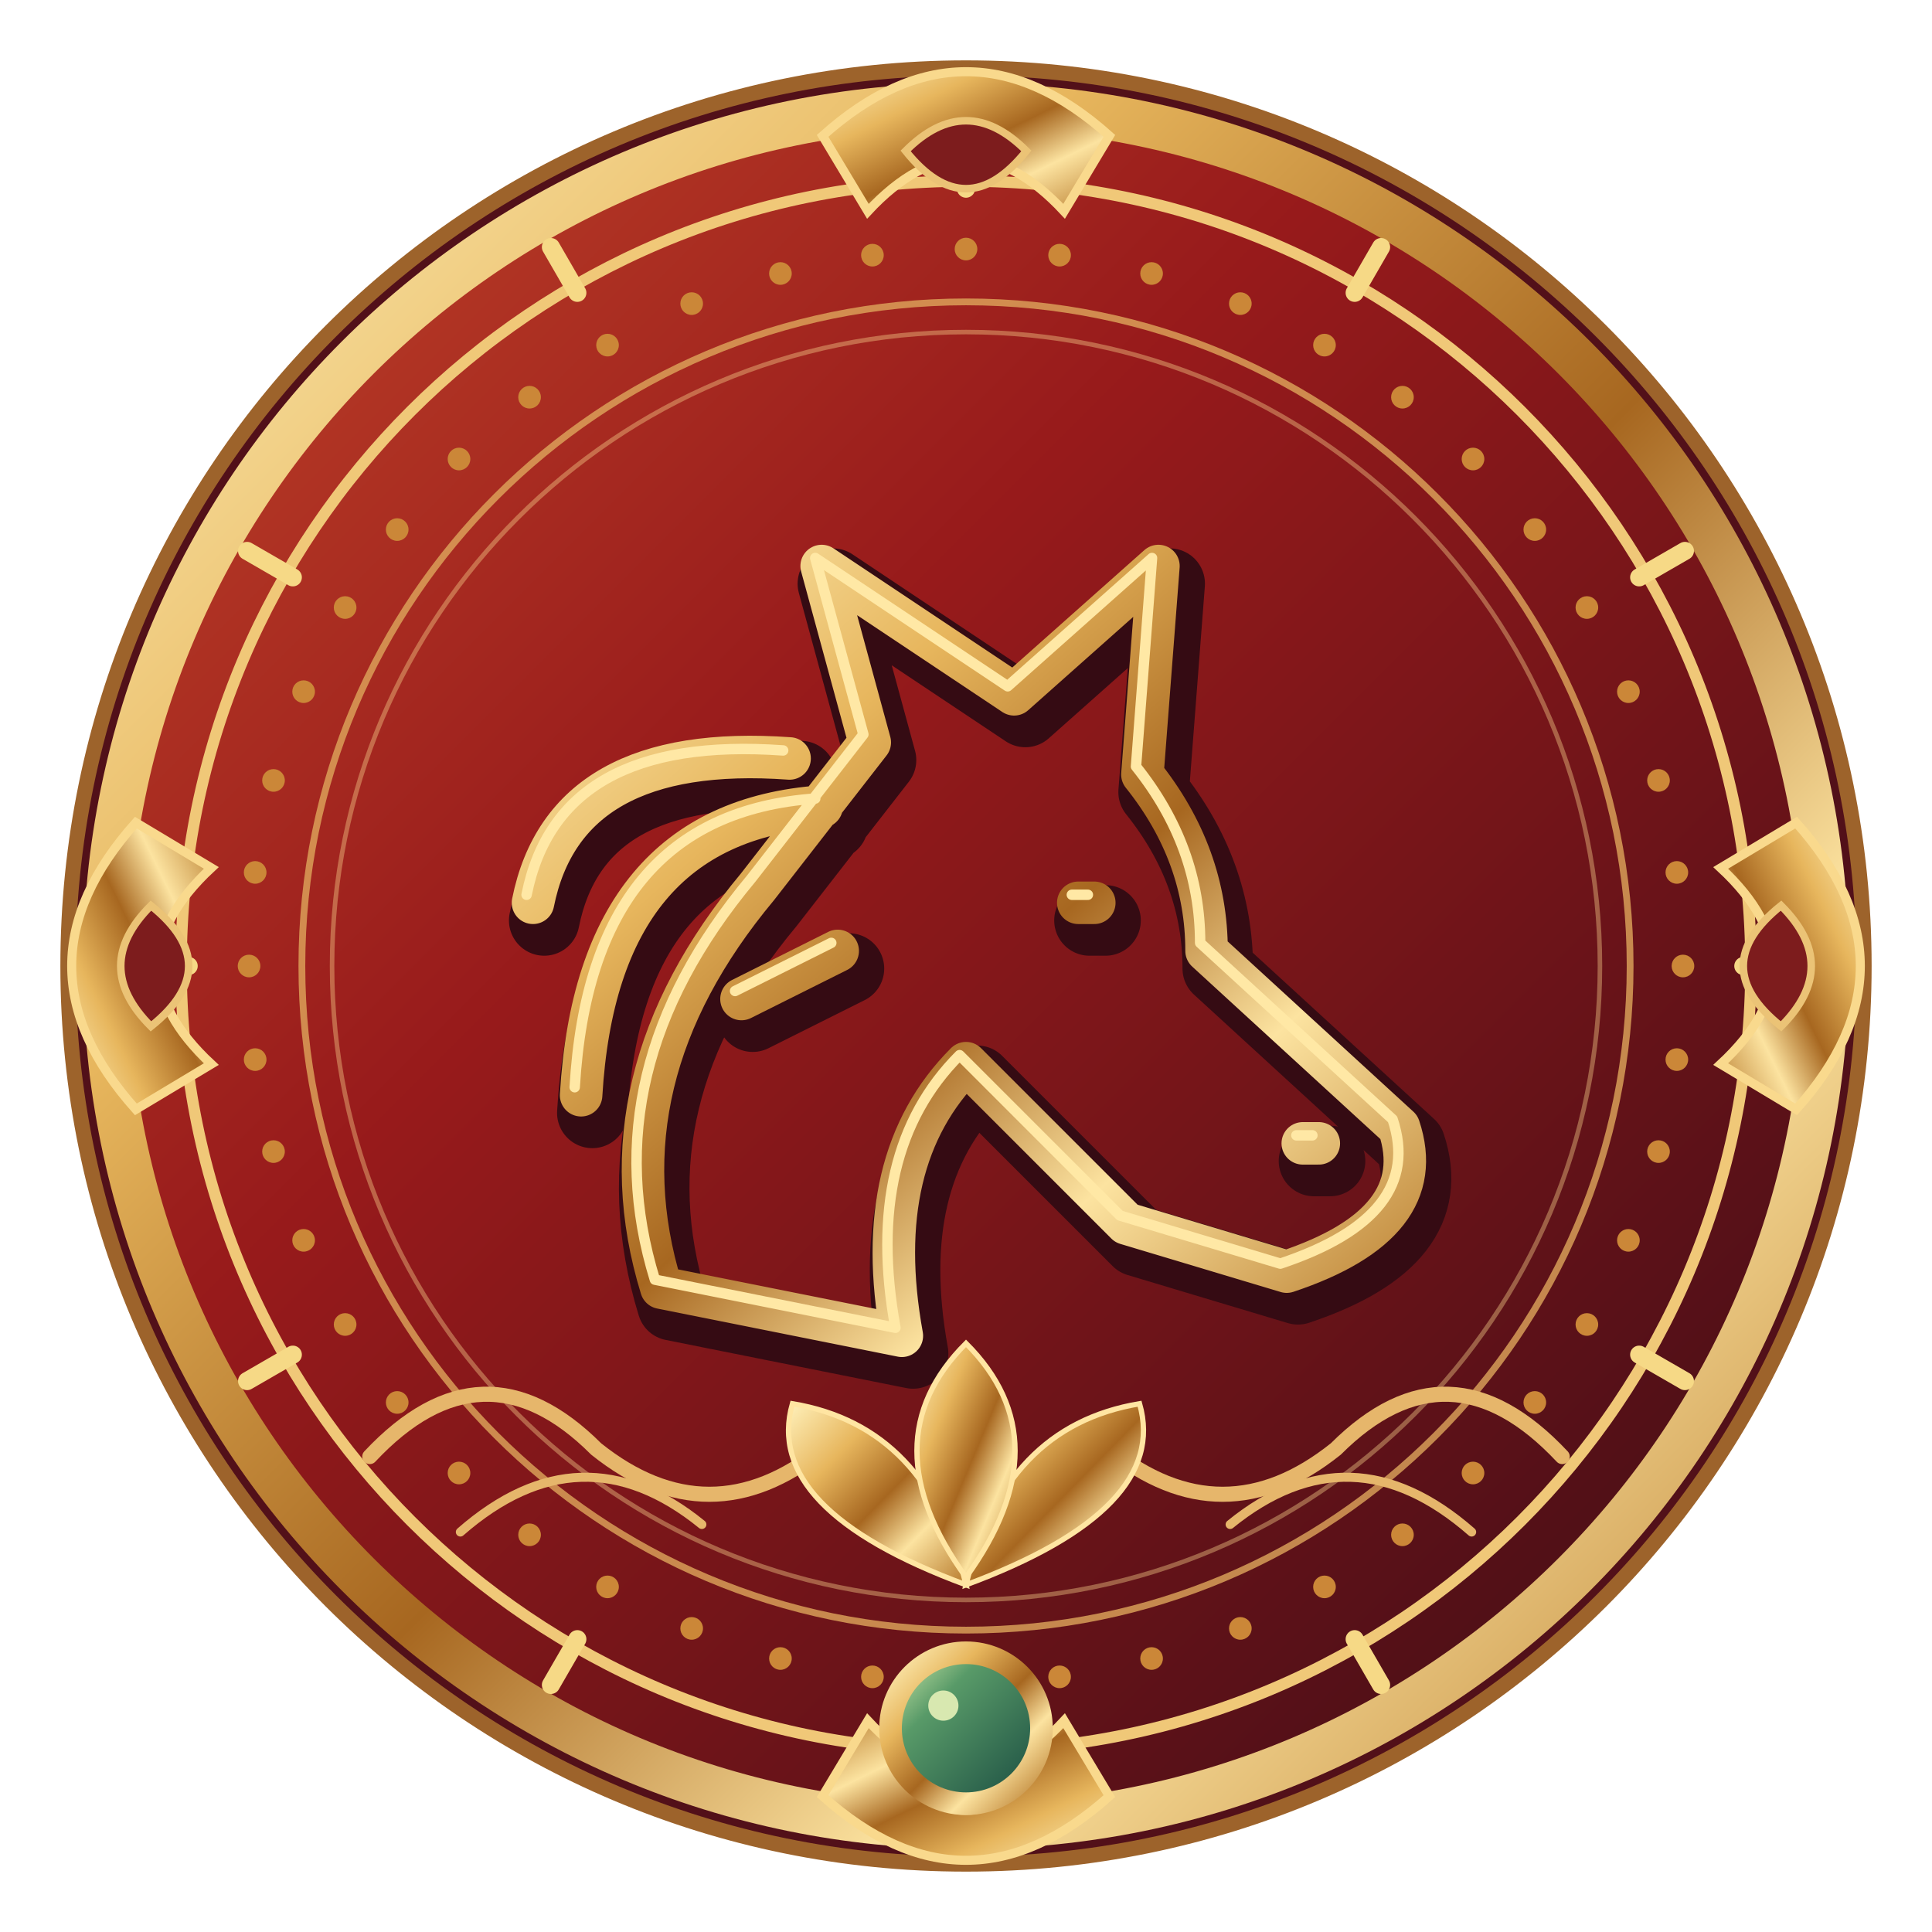
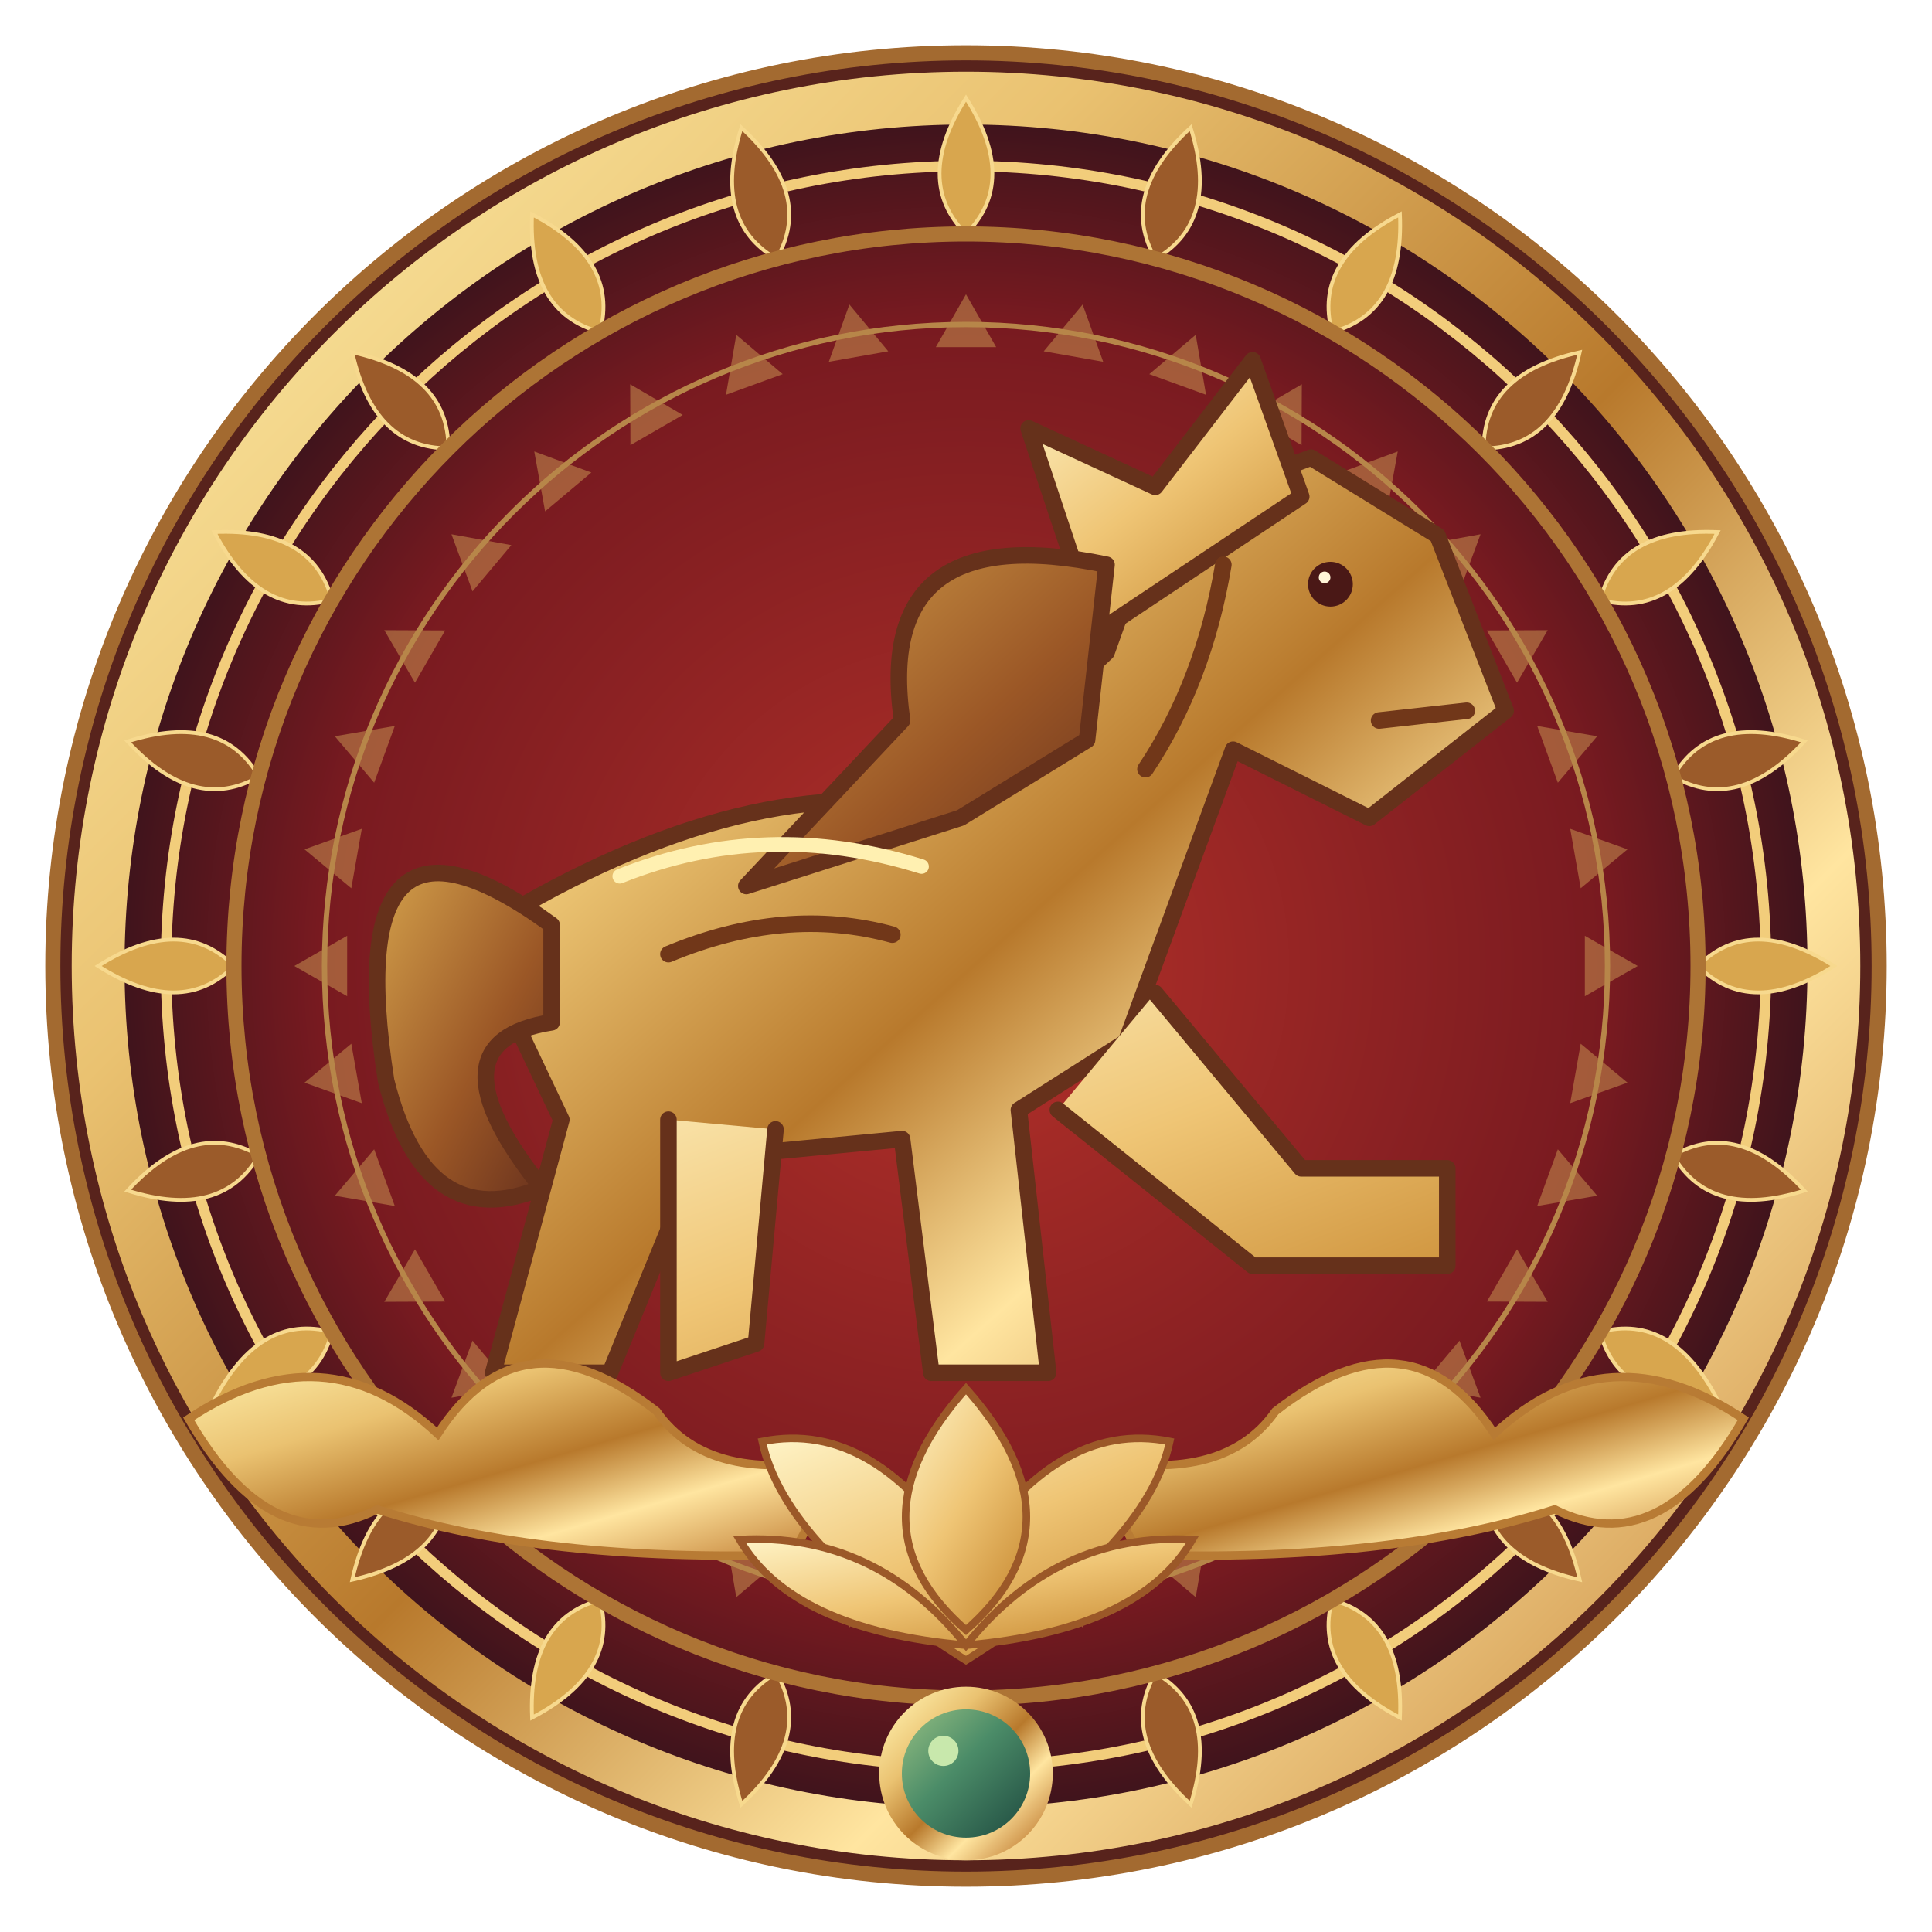
- <svg xmlns="http://www.w3.org/2000/svg" width="256" height="256" viewBox="0 0 256 256">
+ <svg xmlns="http://www.w3.org/2000/svg" viewBox="0 0 256 256" width="256" height="256">
  <defs>
-     <linearGradient id="red" x1="0" y1="0" x2="1" y2="1">
-       <stop offset="0" stop-color="#C3472A" />
-       <stop offset=".38" stop-color="#971A1B" />
-       <stop offset="1" stop-color="#390C16" />
+     <linearGradient id="gold" x1="0" y1="0" x2="1" y2="1">
+       <stop offset="0" stop-color="#FFF0AC" />
+       <stop offset=".28" stop-color="#EAC271" />
+       <stop offset=".52" stop-color="#B8792C" />
+       <stop offset=".72" stop-color="#FFE5A0" />
+       <stop offset="1" stop-color="#BD772C" />
    </linearGradient>
-     <linearGradient id="gold" x1="0" y1="0" x2="1" y2="1">
-       <stop offset="0" stop-color="#FFF1BB" />
-       <stop offset=".28" stop-color="#E7B65D" />
-       <stop offset=".53" stop-color="#A76720" />
-       <stop offset=".73" stop-color="#FCE3A0" />
-       <stop offset="1" stop-color="#B77A2B" />
+     <linearGradient id="light" x1="0" y1="0" x2=".8" y2="1">
+       <stop offset="0" stop-color="#FFF4C7" />
+       <stop offset=".52" stop-color="#EFC575" />
+       <stop offset="1" stop-color="#CA8D36" />
+     </linearGradient>
+     <linearGradient id="dark" x1="0" y1="0" x2="1" y2="1">
+       <stop offset="0" stop-color="#D3A04B" />
+       <stop offset=".58" stop-color="#9B5726" />
+       <stop offset="1" stop-color="#67301D" />
    </linearGradient>
    <linearGradient id="jade" x1="0" y1="0" x2="1" y2="1">
-       <stop offset="0" stop-color="#D9F0AE" />
-       <stop offset=".32" stop-color="#589A68" />
-       <stop offset="1" stop-color="#17483F" />
+       <stop offset="0" stop-color="#A4C987" />
+       <stop offset=".45" stop-color="#4B8C68" />
+       <stop offset="1" stop-color="#173F39" />
    </linearGradient>
+     <radialGradient id="lacquer">
+       <stop offset="0" stop-color="#B53129" />
+       <stop offset=".74" stop-color="#781A20" />
+       <stop offset="1" stop-color="#37131B" />
+     </radialGradient>
  </defs>
-   <circle cx="128" cy="128" r="119" fill="#521019" stroke="#9D632B" stroke-width="2" />
-   <circle cx="128" cy="128" r="114" fill="url(#red)" stroke="url(#gold)" stroke-width="6" />
-   <circle cx="128" cy="128" r="104" fill="none" stroke="#F0C878" stroke-width="1.5" />
-   <path d="M231.00 128.00 L238.00 128.00" stroke="#F6D986" stroke-width="2.4" stroke-linecap="round" />
-   <path d="M217.20 179.50 L223.26 183.00" stroke="#F6D986" stroke-width="2.4" stroke-linecap="round" />
-   <path d="M179.50 217.20 L183.00 223.26" stroke="#F6D986" stroke-width="2.4" stroke-linecap="round" />
-   <path d="M128.00 231.00 L128.00 238.00" stroke="#F6D986" stroke-width="2.4" stroke-linecap="round" />
-   <path d="M76.50 217.20 L73.00 223.26" stroke="#F6D986" stroke-width="2.4" stroke-linecap="round" />
-   <path d="M38.80 179.50 L32.74 183.00" stroke="#F6D986" stroke-width="2.4" stroke-linecap="round" />
-   <path d="M25.00 128.00 L18.00 128.00" stroke="#F6D986" stroke-width="2.4" stroke-linecap="round" />
-   <path d="M38.80 76.50 L32.74 73.00" stroke="#F6D986" stroke-width="2.4" stroke-linecap="round" />
-   <path d="M76.50 38.80 L73.00 32.74" stroke="#F6D986" stroke-width="2.4" stroke-linecap="round" />
-   <path d="M128.00 25.00 L128.00 18.00" stroke="#F6D986" stroke-width="2.4" stroke-linecap="round" />
-   <path d="M179.50 38.80 L183.00 32.74" stroke="#F6D986" stroke-width="2.4" stroke-linecap="round" />
-   <path d="M217.20 76.50 L223.26 73.00" stroke="#F6D986" stroke-width="2.4" stroke-linecap="round" />
-   <circle cx="223.00" cy="128.00" r="1.5" fill="#CB8738" />
-   <circle cx="222.19" cy="140.40" r="1.5" fill="#CB8738" />
-   <circle cx="219.76" cy="152.59" r="1.5" fill="#CB8738" />
-   <circle cx="215.77" cy="164.35" r="1.5" fill="#CB8738" />
-   <circle cx="210.27" cy="175.50" r="1.5" fill="#CB8738" />
-   <circle cx="203.37" cy="185.83" r="1.5" fill="#CB8738" />
-   <circle cx="195.18" cy="195.18" r="1.5" fill="#CB8738" />
-   <circle cx="185.83" cy="203.37" r="1.5" fill="#CB8738" />
-   <circle cx="175.50" cy="210.27" r="1.5" fill="#CB8738" />
-   <circle cx="164.35" cy="215.77" r="1.5" fill="#CB8738" />
-   <circle cx="152.59" cy="219.76" r="1.5" fill="#CB8738" />
-   <circle cx="140.40" cy="222.19" r="1.5" fill="#CB8738" />
-   <circle cx="128.00" cy="223.00" r="1.5" fill="#CB8738" />
-   <circle cx="115.60" cy="222.19" r="1.5" fill="#CB8738" />
-   <circle cx="103.41" cy="219.76" r="1.5" fill="#CB8738" />
-   <circle cx="91.65" cy="215.77" r="1.5" fill="#CB8738" />
-   <circle cx="80.50" cy="210.27" r="1.5" fill="#CB8738" />
-   <circle cx="70.17" cy="203.37" r="1.5" fill="#CB8738" />
-   <circle cx="60.82" cy="195.18" r="1.5" fill="#CB8738" />
-   <circle cx="52.63" cy="185.83" r="1.5" fill="#CB8738" />
-   <circle cx="45.73" cy="175.50" r="1.5" fill="#CB8738" />
-   <circle cx="40.23" cy="164.35" r="1.5" fill="#CB8738" />
-   <circle cx="36.24" cy="152.59" r="1.5" fill="#CB8738" />
-   <circle cx="33.81" cy="140.40" r="1.5" fill="#CB8738" />
-   <circle cx="33.00" cy="128.00" r="1.5" fill="#CB8738" />
-   <circle cx="33.81" cy="115.60" r="1.5" fill="#CB8738" />
-   <circle cx="36.24" cy="103.41" r="1.5" fill="#CB8738" />
-   <circle cx="40.23" cy="91.65" r="1.5" fill="#CB8738" />
-   <circle cx="45.73" cy="80.50" r="1.5" fill="#CB8738" />
-   <circle cx="52.63" cy="70.17" r="1.5" fill="#CB8738" />
-   <circle cx="60.82" cy="60.82" r="1.5" fill="#CB8738" />
-   <circle cx="70.17" cy="52.63" r="1.5" fill="#CB8738" />
-   <circle cx="80.50" cy="45.73" r="1.5" fill="#CB8738" />
-   <circle cx="91.65" cy="40.23" r="1.5" fill="#CB8738" />
-   <circle cx="103.41" cy="36.24" r="1.5" fill="#CB8738" />
-   <circle cx="115.60" cy="33.81" r="1.5" fill="#CB8738" />
-   <circle cx="128.00" cy="33.00" r="1.5" fill="#CB8738" />
-   <circle cx="140.40" cy="33.81" r="1.5" fill="#CB8738" />
-   <circle cx="152.59" cy="36.24" r="1.5" fill="#CB8738" />
-   <circle cx="164.35" cy="40.23" r="1.5" fill="#CB8738" />
-   <circle cx="175.50" cy="45.73" r="1.5" fill="#CB8738" />
-   <circle cx="185.83" cy="52.63" r="1.5" fill="#CB8738" />
-   <circle cx="195.18" cy="60.82" r="1.5" fill="#CB8738" />
-   <circle cx="203.37" cy="70.17" r="1.5" fill="#CB8738" />
-   <circle cx="210.27" cy="80.50" r="1.5" fill="#CB8738" />
-   <circle cx="215.77" cy="91.65" r="1.5" fill="#CB8738" />
-   <circle cx="219.76" cy="103.41" r="1.5" fill="#CB8738" />
-   <circle cx="222.19" cy="115.60" r="1.5" fill="#CB8738" />
-   <g transform="rotate(0 128 128)">
-     <path d="M109 18 Q128 1 147 18 L141 28 Q128 14 115 28 Z" fill="url(#gold)" stroke="#F9D98D" stroke-width="1.2" />
-     <path d="M120 20 Q128 12 136 20 Q128 30 120 20Z" fill="#7D1C1D" stroke="#EBC376" stroke-width="1" />
+   <circle cx="128" cy="128" r="121" fill="#58231C" stroke="#A36A30" stroke-width="2" />
+   <circle cx="128" cy="128" r="115" fill="url(#lacquer)" stroke="url(#gold)" stroke-width="7" />
+   <circle cx="128" cy="128" r="106" fill="none" stroke="#F2CD7B" stroke-width="1.4" />
+   <path transform="rotate(0 128 128)" d="M128 13Q121 24 128 31Q135 24 128 13Z" fill="#D8A64E" stroke="#F7D98E" stroke-width=".5" />
+   <path transform="rotate(15 128 128)" d="M128 13Q121 24 128 31Q135 24 128 13Z" fill="#9B5B2A" stroke="#F7D98E" stroke-width=".5" />
+   <path transform="rotate(30 128 128)" d="M128 13Q121 24 128 31Q135 24 128 13Z" fill="#D8A64E" stroke="#F7D98E" stroke-width=".5" />
+   <path transform="rotate(45 128 128)" d="M128 13Q121 24 128 31Q135 24 128 13Z" fill="#9B5B2A" stroke="#F7D98E" stroke-width=".5" />
+   <path transform="rotate(60 128 128)" d="M128 13Q121 24 128 31Q135 24 128 13Z" fill="#D8A64E" stroke="#F7D98E" stroke-width=".5" />
+   <path transform="rotate(75 128 128)" d="M128 13Q121 24 128 31Q135 24 128 13Z" fill="#9B5B2A" stroke="#F7D98E" stroke-width=".5" />
+   <path transform="rotate(90 128 128)" d="M128 13Q121 24 128 31Q135 24 128 13Z" fill="#D8A64E" stroke="#F7D98E" stroke-width=".5" />
+   <path transform="rotate(105 128 128)" d="M128 13Q121 24 128 31Q135 24 128 13Z" fill="#9B5B2A" stroke="#F7D98E" stroke-width=".5" />
+   <path transform="rotate(120 128 128)" d="M128 13Q121 24 128 31Q135 24 128 13Z" fill="#D8A64E" stroke="#F7D98E" stroke-width=".5" />
+   <path transform="rotate(135 128 128)" d="M128 13Q121 24 128 31Q135 24 128 13Z" fill="#9B5B2A" stroke="#F7D98E" stroke-width=".5" />
+   <path transform="rotate(150 128 128)" d="M128 13Q121 24 128 31Q135 24 128 13Z" fill="#D8A64E" stroke="#F7D98E" stroke-width=".5" />
+   <path transform="rotate(165 128 128)" d="M128 13Q121 24 128 31Q135 24 128 13Z" fill="#9B5B2A" stroke="#F7D98E" stroke-width=".5" />
+   <path transform="rotate(180 128 128)" d="M128 13Q121 24 128 31Q135 24 128 13Z" fill="#D8A64E" stroke="#F7D98E" stroke-width=".5" />
+   <path transform="rotate(195 128 128)" d="M128 13Q121 24 128 31Q135 24 128 13Z" fill="#9B5B2A" stroke="#F7D98E" stroke-width=".5" />
+   <path transform="rotate(210 128 128)" d="M128 13Q121 24 128 31Q135 24 128 13Z" fill="#D8A64E" stroke="#F7D98E" stroke-width=".5" />
+   <path transform="rotate(225 128 128)" d="M128 13Q121 24 128 31Q135 24 128 13Z" fill="#9B5B2A" stroke="#F7D98E" stroke-width=".5" />
+   <path transform="rotate(240 128 128)" d="M128 13Q121 24 128 31Q135 24 128 13Z" fill="#D8A64E" stroke="#F7D98E" stroke-width=".5" />
+   <path transform="rotate(255 128 128)" d="M128 13Q121 24 128 31Q135 24 128 13Z" fill="#9B5B2A" stroke="#F7D98E" stroke-width=".5" />
+   <path transform="rotate(270 128 128)" d="M128 13Q121 24 128 31Q135 24 128 13Z" fill="#D8A64E" stroke="#F7D98E" stroke-width=".5" />
+   <path transform="rotate(285 128 128)" d="M128 13Q121 24 128 31Q135 24 128 13Z" fill="#9B5B2A" stroke="#F7D98E" stroke-width=".5" />
+   <path transform="rotate(300 128 128)" d="M128 13Q121 24 128 31Q135 24 128 13Z" fill="#D8A64E" stroke="#F7D98E" stroke-width=".5" />
+   <path transform="rotate(315 128 128)" d="M128 13Q121 24 128 31Q135 24 128 13Z" fill="#9B5B2A" stroke="#F7D98E" stroke-width=".5" />
+   <path transform="rotate(330 128 128)" d="M128 13Q121 24 128 31Q135 24 128 13Z" fill="#D8A64E" stroke="#F7D98E" stroke-width=".5" />
+   <path transform="rotate(345 128 128)" d="M128 13Q121 24 128 31Q135 24 128 13Z" fill="#9B5B2A" stroke="#F7D98E" stroke-width=".5" />
+   <circle cx="128" cy="128" r="97" fill="none" stroke="#AD7435" stroke-width="2" />
+   <path transform="rotate(0 128 128)" d="M128 39l-4 7h8Z" fill="#D1A055" opacity=".48" />
+   <path transform="rotate(10 128 128)" d="M128 39l-4 7h8Z" fill="#D1A055" opacity=".48" />
+   <path transform="rotate(20 128 128)" d="M128 39l-4 7h8Z" fill="#D1A055" opacity=".48" />
+   <path transform="rotate(30 128 128)" d="M128 39l-4 7h8Z" fill="#D1A055" opacity=".48" />
+   <path transform="rotate(40 128 128)" d="M128 39l-4 7h8Z" fill="#D1A055" opacity=".48" />
+   <path transform="rotate(50 128 128)" d="M128 39l-4 7h8Z" fill="#D1A055" opacity=".48" />
+   <path transform="rotate(60 128 128)" d="M128 39l-4 7h8Z" fill="#D1A055" opacity=".48" />
+   <path transform="rotate(70 128 128)" d="M128 39l-4 7h8Z" fill="#D1A055" opacity=".48" />
+   <path transform="rotate(80 128 128)" d="M128 39l-4 7h8Z" fill="#D1A055" opacity=".48" />
+   <path transform="rotate(90 128 128)" d="M128 39l-4 7h8Z" fill="#D1A055" opacity=".48" />
+   <path transform="rotate(100 128 128)" d="M128 39l-4 7h8Z" fill="#D1A055" opacity=".48" />
+   <path transform="rotate(110 128 128)" d="M128 39l-4 7h8Z" fill="#D1A055" opacity=".48" />
+   <path transform="rotate(120 128 128)" d="M128 39l-4 7h8Z" fill="#D1A055" opacity=".48" />
+   <path transform="rotate(130 128 128)" d="M128 39l-4 7h8Z" fill="#D1A055" opacity=".48" />
+   <path transform="rotate(140 128 128)" d="M128 39l-4 7h8Z" fill="#D1A055" opacity=".48" />
+   <path transform="rotate(150 128 128)" d="M128 39l-4 7h8Z" fill="#D1A055" opacity=".48" />
+   <path transform="rotate(160 128 128)" d="M128 39l-4 7h8Z" fill="#D1A055" opacity=".48" />
+   <path transform="rotate(170 128 128)" d="M128 39l-4 7h8Z" fill="#D1A055" opacity=".48" />
+   <path transform="rotate(180 128 128)" d="M128 39l-4 7h8Z" fill="#D1A055" opacity=".48" />
+   <path transform="rotate(190 128 128)" d="M128 39l-4 7h8Z" fill="#D1A055" opacity=".48" />
+   <path transform="rotate(200 128 128)" d="M128 39l-4 7h8Z" fill="#D1A055" opacity=".48" />
+   <path transform="rotate(210 128 128)" d="M128 39l-4 7h8Z" fill="#D1A055" opacity=".48" />
+   <path transform="rotate(220 128 128)" d="M128 39l-4 7h8Z" fill="#D1A055" opacity=".48" />
+   <path transform="rotate(230 128 128)" d="M128 39l-4 7h8Z" fill="#D1A055" opacity=".48" />
+   <path transform="rotate(240 128 128)" d="M128 39l-4 7h8Z" fill="#D1A055" opacity=".48" />
+   <path transform="rotate(250 128 128)" d="M128 39l-4 7h8Z" fill="#D1A055" opacity=".48" />
+   <path transform="rotate(260 128 128)" d="M128 39l-4 7h8Z" fill="#D1A055" opacity=".48" />
+   <path transform="rotate(270 128 128)" d="M128 39l-4 7h8Z" fill="#D1A055" opacity=".48" />
+   <path transform="rotate(280 128 128)" d="M128 39l-4 7h8Z" fill="#D1A055" opacity=".48" />
+   <path transform="rotate(290 128 128)" d="M128 39l-4 7h8Z" fill="#D1A055" opacity=".48" />
+   <path transform="rotate(300 128 128)" d="M128 39l-4 7h8Z" fill="#D1A055" opacity=".48" />
+   <path transform="rotate(310 128 128)" d="M128 39l-4 7h8Z" fill="#D1A055" opacity=".48" />
+   <path transform="rotate(320 128 128)" d="M128 39l-4 7h8Z" fill="#D1A055" opacity=".48" />
+   <path transform="rotate(330 128 128)" d="M128 39l-4 7h8Z" fill="#D1A055" opacity=".48" />
+   <path transform="rotate(340 128 128)" d="M128 39l-4 7h8Z" fill="#D1A055" opacity=".48" />
+   <path transform="rotate(350 128 128)" d="M128 39l-4 7h8Z" fill="#D1A055" opacity=".48" />
+   <circle cx="128" cy="128" r="85" fill="none" stroke="#B78649" stroke-width=".7" />
+   <g transform="translate(46 40) scale(1.29)">
+     <path d="M13 65 Q40 48 61 52 L78 36 83 22 99 16 112 24 119 42 105 53 91 46 80 76 69 83 72 110 60 110 57 86 36 88 27 110 15 110 22 84Z" fill="url(#gold)" stroke="#66311B" stroke-width="1.7" stroke-linecap="round" stroke-linejoin="round" />
+     <path d="M77 34L70 13 83 19 93 6 98 20Z" fill="url(#light)" stroke="#66311B" stroke-width="1.7" stroke-linecap="round" stroke-linejoin="round" />
+     <path d="M78 27 Q54 22 57 43 L41 60 63 53 76 45Z" fill="url(#dark)" stroke="#66311B" stroke-width="1.7" stroke-linecap="round" stroke-linejoin="round" />
+     <path d="M21 64 Q-1 48 4 80 Q8 96 20 91 Q8 76 21 74Z" fill="url(#dark)" stroke="#66311B" stroke-width="1.7" stroke-linecap="round" stroke-linejoin="round" />
+     <path d="M44 85L42 107 33 110 33 84 M83 71L98 89 113 89 113 99 93 99 73 83" fill="url(#light)" stroke="#66311B" stroke-width="1.7" stroke-linecap="round" stroke-linejoin="round" />
+     <circle cx="101" cy="29" r="2.3" fill="#4A1816" stroke="none" />
+     <circle cx="100.4" cy="28.3" r="0.6" fill="#FFF5D8" stroke="none" />
+     <path d="M106 43l9-1 M82 48Q88 39 90 27 M33 67Q45 62 56 65" fill="none" stroke="#713719" stroke-width="1.7" stroke-linecap="round" stroke-linejoin="round" />
+     <path d="M28 59Q43 53 59 58" fill="none" stroke="#FFF0B1" stroke-width="1.5" stroke-linecap="round" stroke-linejoin="round" />
  </g>
-   <g transform="rotate(90 128 128)">
-     <path d="M109 18 Q128 1 147 18 L141 28 Q128 14 115 28 Z" fill="url(#gold)" stroke="#F9D98D" stroke-width="1.2" />
-     <path d="M120 20 Q128 12 136 20 Q128 30 120 20Z" fill="#7D1C1D" stroke="#EBC376" stroke-width="1" />
+   <g fill="url(#gold)" stroke="#B87B34" stroke-width="1.1">
+     <path d="M25 188Q43 176 58 190Q69 173 87 187Q94 197 112 193L105 206Q72 207 50 200Q36 207 25 188Z" />
+     <path d="M231 188Q213 176 198 190Q187 173 169 187Q162 197 144 193L151 206Q184 207 206 200Q220 207 231 188Z" />
  </g>
-   <g transform="rotate(180 128 128)">
-     <path d="M109 18 Q128 1 147 18 L141 28 Q128 14 115 28 Z" fill="url(#gold)" stroke="#F9D98D" stroke-width="1.2" />
-     <path d="M120 20 Q128 12 136 20 Q128 30 120 20Z" fill="#7D1C1D" stroke="#EBC376" stroke-width="1" />
+   <g fill="url(#light)" stroke="#9B5828" stroke-width="1">
+     <path d="M128 220Q104 205 101 191Q116 188 128 207Q140 188 155 191Q152 205 128 220Z" />
+     <path d="M128 216Q112 202 128 184Q144 202 128 216Z" />
+     <path d="M128 218Q105 216 98 204Q116 203 128 218Q140 203 158 204Q151 216 128 218Z" />
  </g>
-   <g transform="rotate(270 128 128)">
-     <path d="M109 18 Q128 1 147 18 L141 28 Q128 14 115 28 Z" fill="url(#gold)" stroke="#F9D98D" stroke-width="1.2" />
-     <path d="M120 20 Q128 12 136 20 Q128 30 120 20Z" fill="#7D1C1D" stroke="#EBC376" stroke-width="1" />
-   </g>
-   <circle cx="128" cy="128" r="88" fill="none" stroke="#DFA65B" stroke-width=".9" opacity=".8" />
-   <circle cx="128" cy="128" r="84" fill="none" stroke="#F9D58C" stroke-width=".6" opacity=".4" />
-   <g transform="translate(60 58) scale(2.125)" fill="none" stroke-linecap="round" stroke-linejoin="round">
-     <path d="M 13 53 Q 9 40 19 28 L 26 19 L 23 8 L 35 16 L 44 8 L 43 21 Q 47 26 47 32 L 59 43 Q 61 49 52 52 L 42 49 L 32 39 Q 26 45 28 56 Z M 23 23 Q 9 24 8 41 M 21 20 Q 7 19 5 29 M 39 29 L 40 29 M 53 44 L 54 44 M 18 35 L 24 32" stroke="#350B13" stroke-width="4.4" transform="translate(0.7 1.1)" />
-     <path d="M 13 53 Q 9 40 19 28 L 26 19 L 23 8 L 35 16 L 44 8 L 43 21 Q 47 26 47 32 L 59 43 Q 61 49 52 52 L 42 49 L 32 39 Q 26 45 28 56 Z M 23 23 Q 9 24 8 41 M 21 20 Q 7 19 5 29 M 39 29 L 40 29 M 53 44 L 54 44 M 18 35 L 24 32" stroke="url(#gold)" stroke-width="2.65" />
-     <path d="M 13 53 Q 9 40 19 28 L 26 19 L 23 8 L 35 16 L 44 8 L 43 21 Q 47 26 47 32 L 59 43 Q 61 49 52 52 L 42 49 L 32 39 Q 26 45 28 56 Z M 23 23 Q 9 24 8 41 M 21 20 Q 7 19 5 29 M 39 29 L 40 29 M 53 44 L 54 44 M 18 35 L 24 32" stroke="#FFE8A5" stroke-width=".65" transform="translate(-0.4 -0.5)" />
-   </g>
-   <g fill="none" stroke="#E6B66B" stroke-linecap="round" stroke-linejoin="round">
-     <path d="M49 193 Q64 177 79 192 Q94 204 109 192 M147 192 Q162 204 177 192 Q192 177 207 193" stroke-width="2" />
-     <path d="M61 203 Q77 189 93 202 M163 202 Q179 189 195 203" stroke-width="1.2" />
-   </g>
-   <g fill="url(#gold)" stroke="#FFE5A2" stroke-width=".7">
-     <path d="M128 210 Q101 200 105 186 Q123 189 128 210Z" />
-     <path d="M128 210 Q155 200 151 186 Q133 189 128 210Z" />
-     <path d="M128 209 Q115 191 128 178 Q141 191 128 209Z" />
-   </g>
-   <circle cx="128" cy="229" r="10" fill="url(#jade)" stroke="url(#gold)" stroke-width="3" />
-   <circle cx="125" cy="226" r="2" fill="#D8E8B0" />
+   <circle cx="128" cy="235" r="10" fill="url(#jade)" stroke="url(#gold)" stroke-width="3" />
+   <circle cx="125" cy="232" r="2" fill="#C8E8AC" />
</svg>
